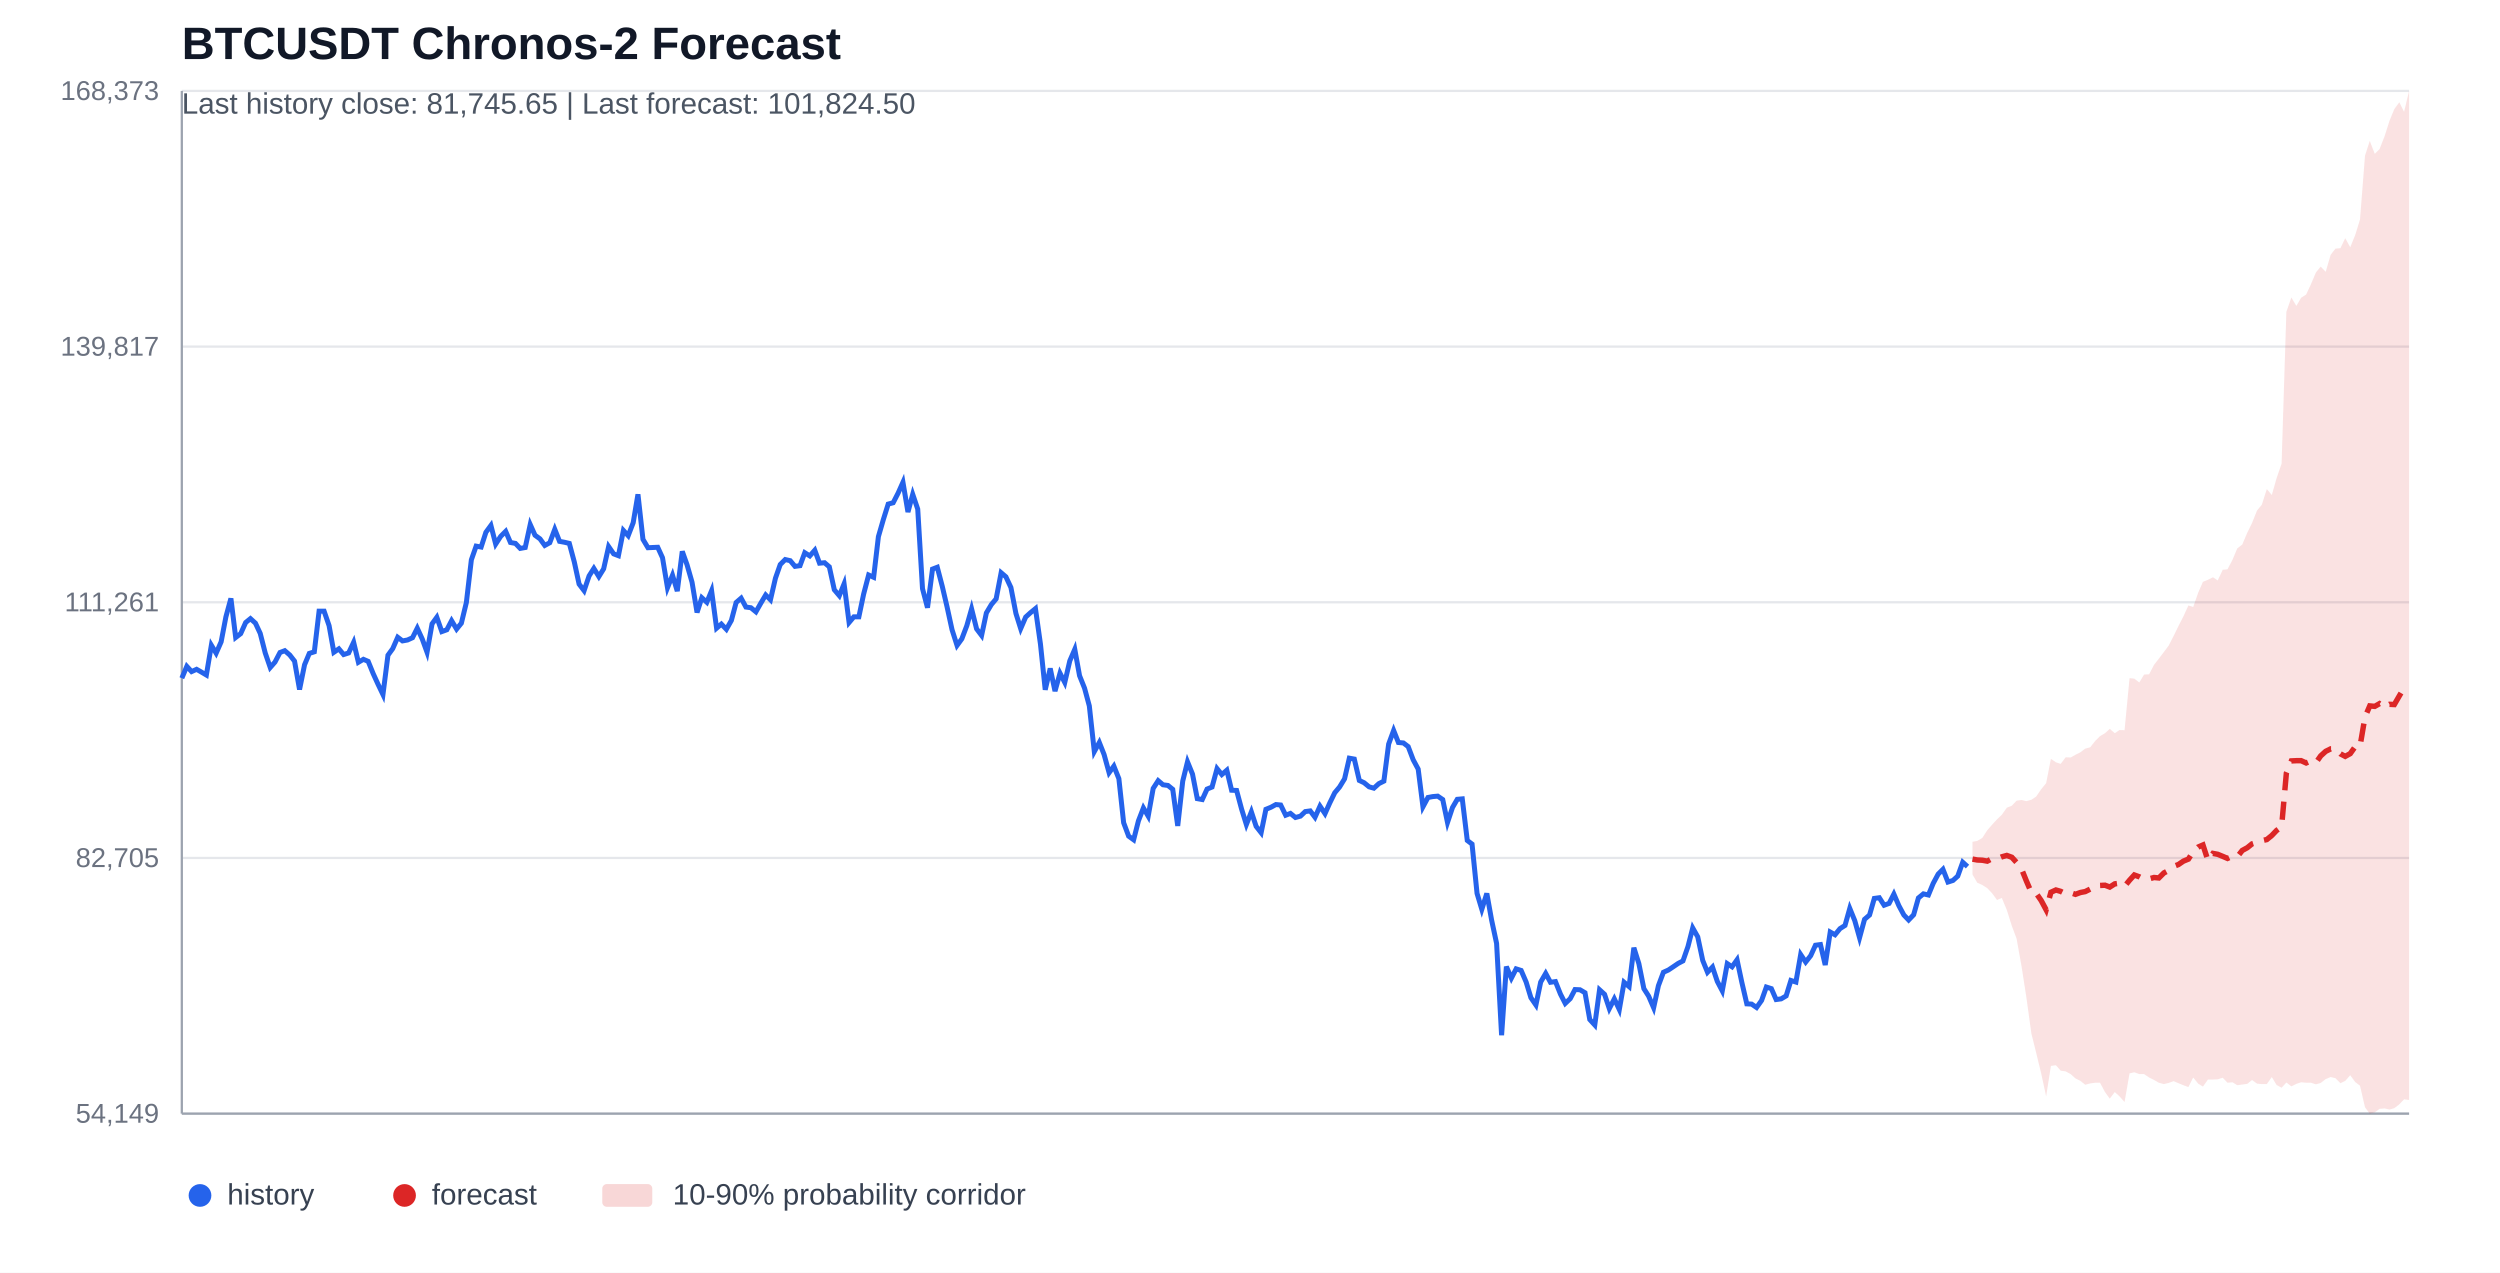
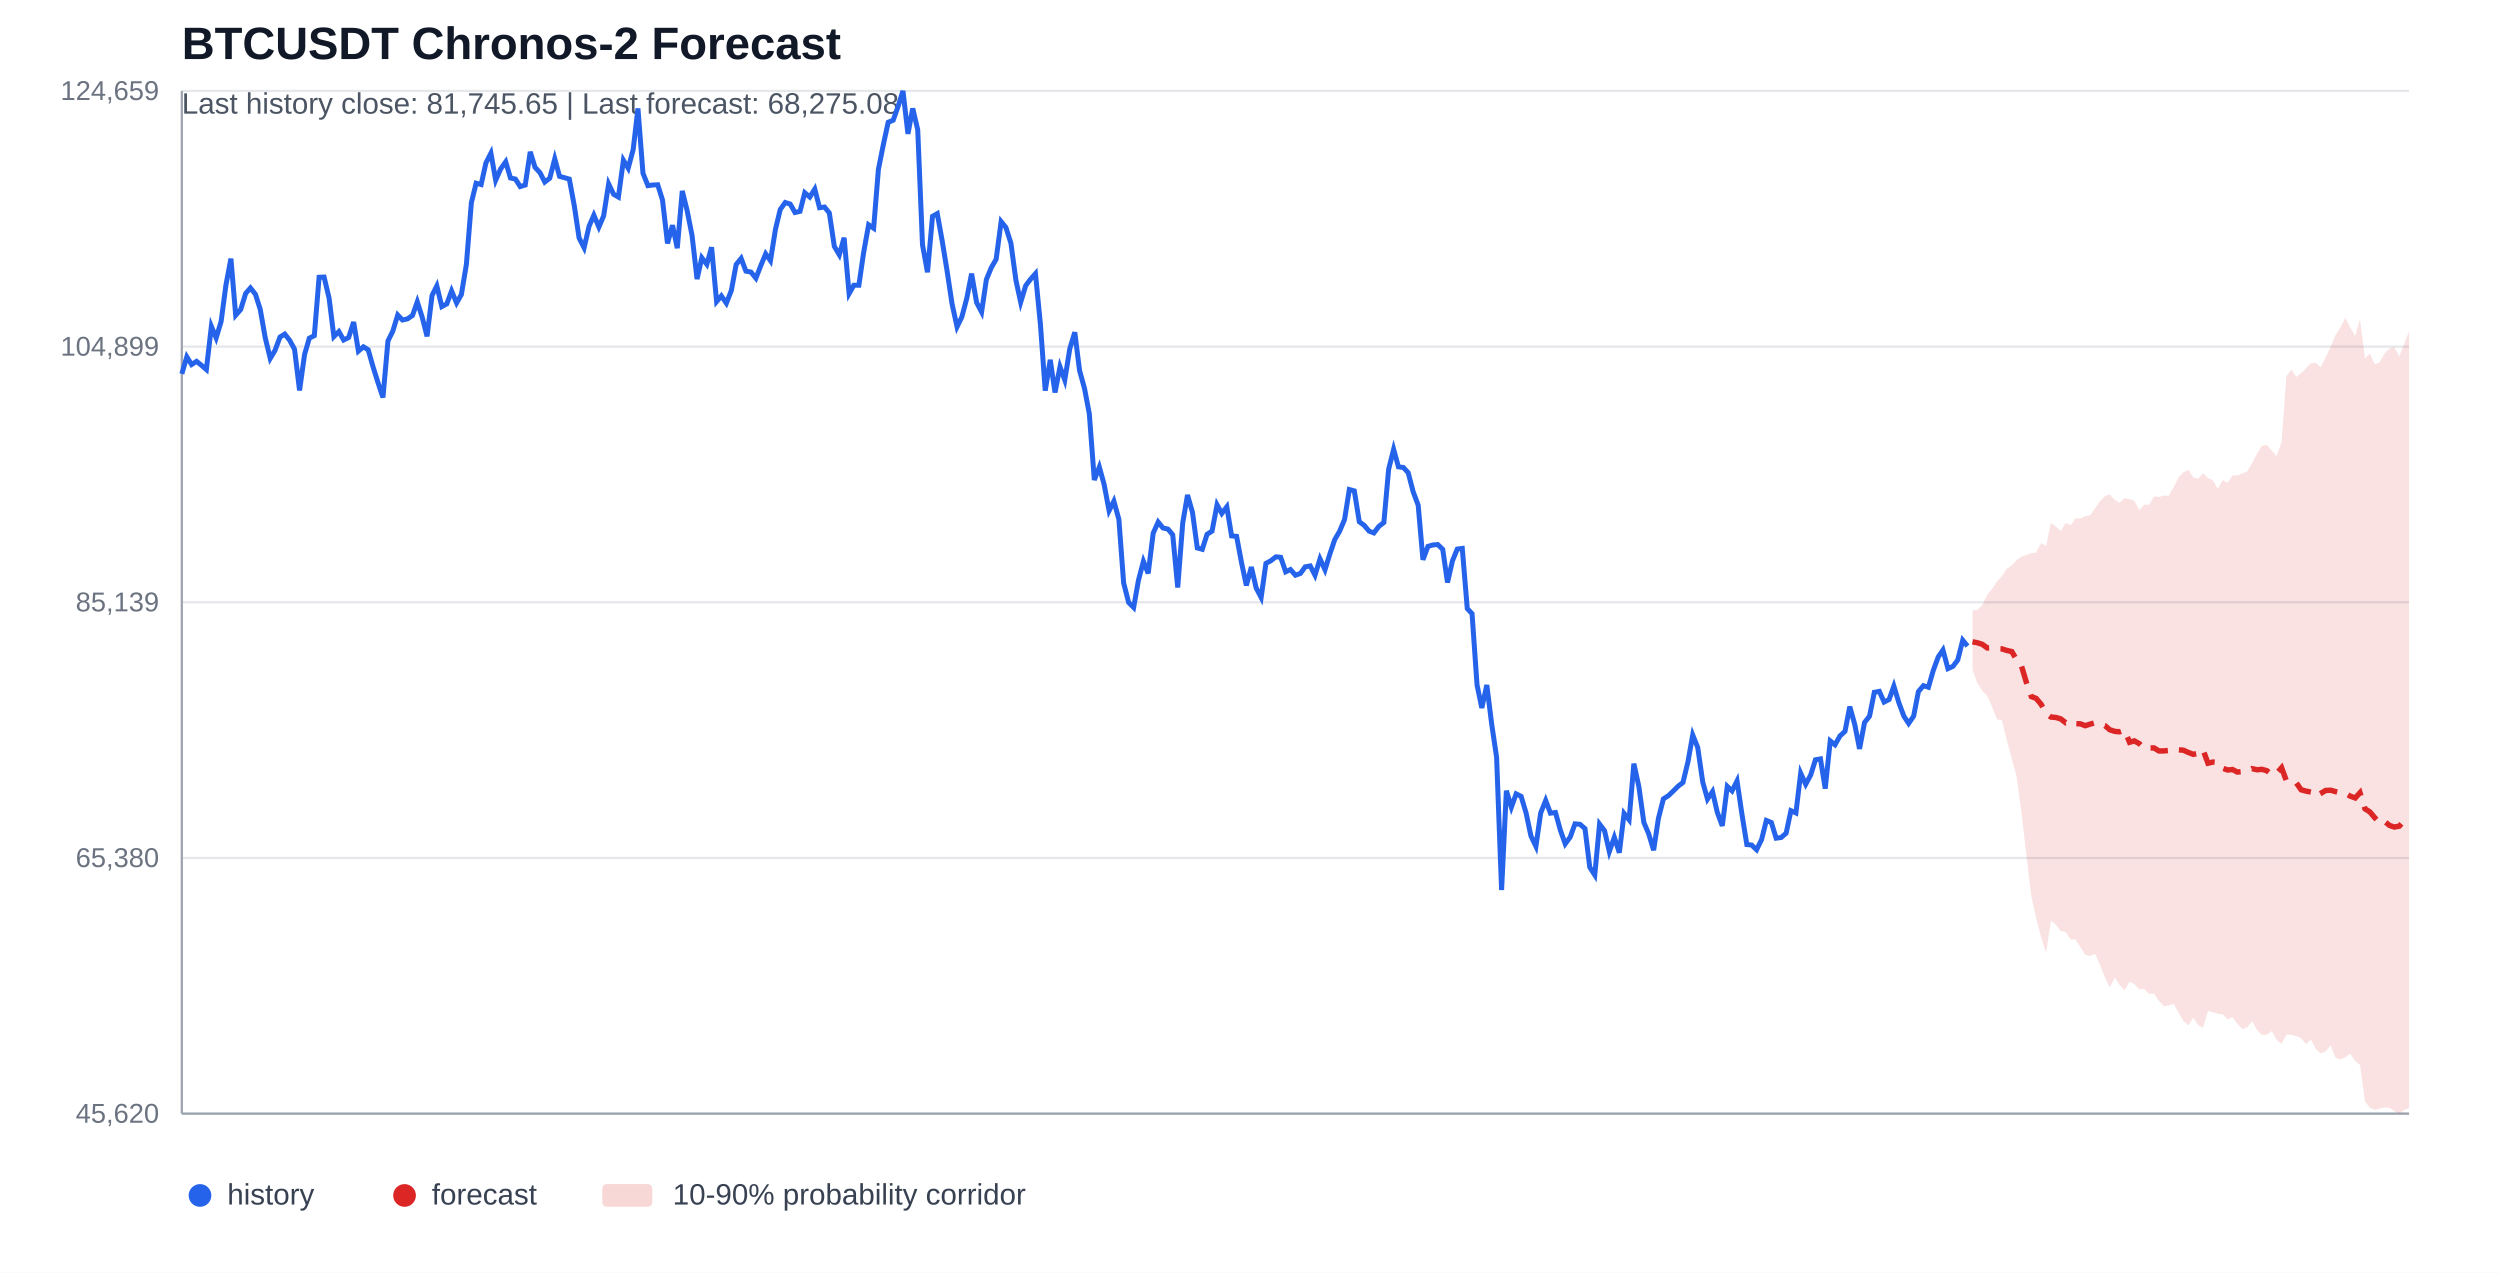
<svg xmlns="http://www.w3.org/2000/svg" width="1100" height="560" viewBox="0 0 1100 560">
  <rect width="100%" height="100%" fill="#ffffff" />
  <text x="80" y="26" font-family="Arial, sans-serif" font-size="20" font-weight="700" fill="#111827">BTCUSDT Chronos-2 Forecast</text>
-   <text x="80" y="50" font-family="Arial, sans-serif" font-size="13" fill="#4b5563">Last history close: 81,745.65 | Last forecast: 101,824.50</text>
+   <text x="80" y="50" font-family="Arial, sans-serif" font-size="13" fill="#4b5563">Last history close: 81,745.65 | Last forecast: 68,275.08</text>
  <line x1="80" y1="490.0" x2="1060" y2="490.0" stroke="#e5e7eb" stroke-width="1" />
-   <text x="70" y="494.0" text-anchor="end" font-family="Arial, sans-serif" font-size="12" fill="#6b7280">54,149</text>
+   <text x="70" y="494.0" text-anchor="end" font-family="Arial, sans-serif" font-size="12" fill="#6b7280">45,620</text>
  <line x1="80" y1="377.5" x2="1060" y2="377.5" stroke="#e5e7eb" stroke-width="1" />
-   <text x="70" y="381.5" text-anchor="end" font-family="Arial, sans-serif" font-size="12" fill="#6b7280">82,705</text>
+   <text x="70" y="381.5" text-anchor="end" font-family="Arial, sans-serif" font-size="12" fill="#6b7280">65,380</text>
  <line x1="80" y1="265.0" x2="1060" y2="265.0" stroke="#e5e7eb" stroke-width="1" />
-   <text x="70" y="269.0" text-anchor="end" font-family="Arial, sans-serif" font-size="12" fill="#6b7280">111,261</text>
+   <text x="70" y="269.0" text-anchor="end" font-family="Arial, sans-serif" font-size="12" fill="#6b7280">85,139</text>
  <line x1="80" y1="152.5" x2="1060" y2="152.5" stroke="#e5e7eb" stroke-width="1" />
-   <text x="70" y="156.5" text-anchor="end" font-family="Arial, sans-serif" font-size="12" fill="#6b7280">139,817</text>
+   <text x="70" y="156.5" text-anchor="end" font-family="Arial, sans-serif" font-size="12" fill="#6b7280">104,899</text>
  <line x1="80" y1="40.0" x2="1060" y2="40.0" stroke="#e5e7eb" stroke-width="1" />
-   <text x="70" y="44.0" text-anchor="end" font-family="Arial, sans-serif" font-size="12" fill="#6b7280">168,373</text>
+   <text x="70" y="44.0" text-anchor="end" font-family="Arial, sans-serif" font-size="12" fill="#6b7280">124,659</text>
  <line x1="80" y1="40" x2="80" y2="490" stroke="#9ca3af" stroke-width="1" />
  <line x1="80" y1="490" x2="1060" y2="490" stroke="#9ca3af" stroke-width="1" />
-   <path id="probability-corridor" d="M 867.9 370.4 L 870.0 370.0 L 872.2 368.7 L 874.4 365.3 L 876.5 362.9 L 878.7 360.5 L 880.8 358.5 L 883.0 355.4 L 885.2 354.5 L 887.3 352.3 L 889.5 352.0 L 891.6 352.5 L 893.8 351.9 L 895.9 350.5 L 898.1 347.3 L 900.3 344.6 L 902.4 333.9 L 904.6 335.4 L 906.7 336.1 L 908.9 333.2 L 911.1 333.3 L 913.2 332.1 L 915.4 331.0 L 917.5 329.4 L 919.7 328.8 L 921.9 326.0 L 924.0 323.9 L 926.2 322.6 L 928.3 320.7 L 930.5 322.6 L 932.6 321.2 L 934.8 321.3 L 937.0 298.4 L 939.1 298.6 L 941.3 300.3 L 943.4 296.8 L 945.6 296.7 L 947.8 292.5 L 949.9 289.8 L 952.1 286.9 L 954.2 284.1 L 956.4 279.8 L 958.5 275.5 L 960.7 271.2 L 962.9 266.4 L 965.0 267.1 L 967.2 260.8 L 969.3 256.0 L 971.5 255.1 L 973.7 254.0 L 975.8 255.4 L 978.0 250.7 L 980.1 250.5 L 982.3 246.3 L 984.4 241.3 L 986.6 239.6 L 988.8 234.4 L 990.9 230.1 L 993.1 224.6 L 995.2 222.1 L 997.4 215.2 L 999.6 217.8 L 1001.7 210.4 L 1003.9 204.0 L 1006.0 137.2 L 1008.2 130.9 L 1010.4 134.6 L 1012.5 131.0 L 1014.7 129.6 L 1016.8 125.1 L 1019.0 119.9 L 1021.1 117.3 L 1023.3 119.6 L 1025.5 112.1 L 1027.6 109.4 L 1029.8 109.2 L 1031.9 104.8 L 1034.1 108.8 L 1036.3 103.4 L 1038.4 96.6 L 1040.6 68.5 L 1042.7 62.0 L 1044.9 67.7 L 1047.0 65.6 L 1049.2 60.0 L 1051.4 53.1 L 1053.5 48.0 L 1055.7 45.0 L 1057.8 49.2 L 1060.0 40.0 L 1060.0 484.0 L 1057.8 483.7 L 1055.7 485.9 L 1053.5 487.6 L 1051.4 488.2 L 1049.2 487.7 L 1047.0 487.9 L 1044.9 489.4 L 1042.7 490.0 L 1040.6 487.2 L 1038.4 477.7 L 1036.3 476.1 L 1034.1 473.1 L 1031.9 475.6 L 1029.8 476.6 L 1027.6 474.4 L 1025.5 473.9 L 1023.3 474.8 L 1021.1 476.5 L 1019.0 477.1 L 1016.8 476.4 L 1014.7 476.4 L 1012.5 476.2 L 1010.4 476.9 L 1008.2 478.0 L 1006.0 476.3 L 1003.9 478.6 L 1001.7 477.4 L 999.6 473.9 L 997.4 477.0 L 995.2 477.0 L 993.1 476.8 L 990.9 475.2 L 988.8 476.9 L 986.6 477.2 L 984.4 477.5 L 982.3 476.2 L 980.1 476.4 L 978.0 474.2 L 975.8 474.9 L 973.7 475.0 L 971.5 475.0 L 969.3 478.1 L 967.2 476.8 L 965.0 474.1 L 962.9 478.3 L 960.7 477.5 L 958.5 476.6 L 956.4 475.7 L 954.2 476.5 L 952.1 477.0 L 949.9 476.4 L 947.8 475.2 L 945.6 474.1 L 943.4 472.6 L 941.3 472.6 L 939.1 471.8 L 937.0 472.3 L 934.8 484.9 L 932.6 482.4 L 930.5 480.5 L 928.3 483.4 L 926.2 480.5 L 924.0 476.4 L 921.9 476.4 L 919.7 476.7 L 917.5 477.3 L 915.4 475.6 L 913.2 474.5 L 911.1 472.6 L 908.9 471.4 L 906.7 471.1 L 904.6 468.7 L 902.4 469.0 L 900.3 482.4 L 898.1 472.2 L 895.9 463.2 L 893.8 454.7 L 891.6 438.8 L 889.5 425.3 L 887.3 413.0 L 885.2 407.4 L 883.0 400.4 L 880.8 395.1 L 878.7 396.0 L 876.5 393.0 L 874.4 390.8 L 872.2 389.4 L 870.0 388.4 L 867.9 384.8 Z" fill="#dc2626" fill-opacity="0.13" stroke="none" />
-   <path d="M 80.0 298.4 L 82.2 293.2 L 84.3 295.5 L 86.5 294.5 L 88.6 295.7 L 90.8 297.0 L 93.0 283.9 L 95.1 287.4 L 97.3 282.4 L 99.4 271.4 L 101.6 263.3 L 103.7 280.5 L 105.9 278.8 L 108.1 273.9 L 110.2 272.2 L 112.4 274.2 L 114.5 278.7 L 116.7 287.3 L 118.9 293.7 L 121.0 291.3 L 123.2 287.1 L 125.3 286.3 L 127.5 288.2 L 129.6 290.9 L 131.8 303.4 L 134.0 292.5 L 136.1 287.5 L 138.3 286.8 L 140.4 268.9 L 142.6 268.9 L 144.8 275.3 L 146.9 287.0 L 149.1 285.5 L 151.2 288.0 L 153.4 287.3 L 155.6 282.6 L 157.7 291.4 L 159.9 290.1 L 162.0 291.0 L 164.2 296.4 L 166.3 301.0 L 168.5 305.6 L 170.7 288.3 L 172.8 285.4 L 175.0 280.4 L 177.1 282.0 L 179.3 281.6 L 181.5 280.6 L 183.6 276.4 L 185.8 281.2 L 187.9 287.0 L 190.1 274.5 L 192.2 271.6 L 194.4 277.9 L 196.6 277.1 L 198.7 273.1 L 200.9 276.8 L 203.0 274.2 L 205.2 265.1 L 207.4 246.3 L 209.5 240.3 L 211.7 240.7 L 213.8 234.2 L 216.0 231.2 L 218.1 239.4 L 220.3 236.0 L 222.5 233.8 L 224.6 238.7 L 226.8 239.1 L 228.9 241.3 L 231.1 240.9 L 233.3 230.8 L 235.4 235.5 L 237.6 237.1 L 239.7 240.0 L 241.9 238.8 L 244.1 232.9 L 246.2 238.2 L 248.4 238.6 L 250.5 239.1 L 252.7 247.3 L 254.8 257.0 L 257.0 259.9 L 259.2 253.4 L 261.3 250.1 L 263.5 253.7 L 265.6 250.3 L 267.8 240.5 L 270.0 243.7 L 272.1 244.5 L 274.3 233.4 L 276.4 235.7 L 278.6 230.0 L 280.7 217.5 L 282.9 237.3 L 285.1 241.0 L 287.2 240.9 L 289.4 240.8 L 291.5 245.4 L 293.7 258.6 L 295.9 253.1 L 298.0 260.1 L 300.2 242.6 L 302.3 248.5 L 304.5 256.2 L 306.7 269.5 L 308.8 263.0 L 311.0 265.0 L 313.1 259.9 L 315.3 276.4 L 317.4 274.6 L 319.6 276.9 L 321.8 273.0 L 323.9 265.1 L 326.1 263.2 L 328.2 267.1 L 330.4 267.4 L 332.6 269.2 L 334.7 265.5 L 336.9 261.8 L 339.0 263.9 L 341.2 254.4 L 343.3 248.4 L 345.5 246.2 L 347.7 246.7 L 349.8 249.2 L 352.0 248.9 L 354.1 243.2 L 356.3 244.6 L 358.5 242.1 L 360.6 247.8 L 362.8 247.6 L 364.9 249.4 L 367.1 259.5 L 369.3 262.1 L 371.4 256.9 L 373.6 273.9 L 375.7 271.4 L 377.9 271.4 L 380.0 261.4 L 382.2 253.0 L 384.4 254.0 L 386.5 236.1 L 388.7 228.5 L 390.8 221.8 L 393.0 221.2 L 395.2 216.9 L 397.3 212.2 L 399.5 225.3 L 401.6 217.5 L 403.8 224.0 L 405.9 259.0 L 408.1 267.4 L 410.3 250.4 L 412.4 249.6 L 414.6 258.0 L 416.7 267.0 L 418.9 277.1 L 421.1 284.0 L 423.2 281.1 L 425.4 275.3 L 427.5 267.9 L 429.7 276.7 L 431.9 279.6 L 434.0 269.7 L 436.2 266.0 L 438.3 263.5 L 440.5 252.0 L 442.6 253.8 L 444.8 258.5 L 447.0 269.9 L 449.1 276.6 L 451.3 271.5 L 453.4 269.6 L 455.6 267.8 L 457.8 283.4 L 459.9 303.5 L 462.1 294.1 L 464.2 304.1 L 466.4 296.2 L 468.5 300.3 L 470.7 290.8 L 472.9 285.7 L 475.0 297.3 L 477.2 302.8 L 479.3 310.6 L 481.5 330.7 L 483.7 326.7 L 485.8 332.0 L 488.0 340.0 L 490.1 337.1 L 492.3 342.6 L 494.4 362.0 L 496.6 367.9 L 498.8 369.5 L 500.9 361.2 L 503.1 355.5 L 505.2 359.1 L 507.4 346.9 L 509.6 343.5 L 511.7 345.3 L 513.9 345.6 L 516.0 347.3 L 518.2 363.4 L 520.4 343.7 L 522.5 335.2 L 524.7 340.6 L 526.8 351.4 L 529.0 351.8 L 531.1 347.2 L 533.3 346.3 L 535.5 338.2 L 537.6 340.8 L 539.8 338.9 L 541.9 347.7 L 544.1 347.8 L 546.3 356.0 L 548.4 362.8 L 550.6 357.2 L 552.7 363.6 L 554.9 366.4 L 557.0 356.1 L 559.2 355.2 L 561.4 354.0 L 563.5 354.2 L 565.7 358.7 L 567.8 357.9 L 570.0 359.7 L 572.2 359.1 L 574.3 357.1 L 576.5 356.8 L 578.6 359.6 L 580.8 354.7 L 583.0 358.0 L 585.1 353.3 L 587.3 348.8 L 589.4 346.3 L 591.6 342.7 L 593.7 333.6 L 595.9 334.0 L 598.1 343.4 L 600.2 344.4 L 602.4 346.2 L 604.5 346.8 L 606.7 344.8 L 608.9 343.7 L 611.0 327.4 L 613.2 321.4 L 615.3 326.7 L 617.5 326.9 L 619.6 328.5 L 621.8 334.3 L 624.0 338.4 L 626.1 355.0 L 628.3 350.9 L 630.4 350.5 L 632.6 350.3 L 634.8 351.8 L 636.9 361.9 L 639.1 355.3 L 641.2 351.7 L 643.4 351.5 L 645.6 369.8 L 647.7 371.4 L 649.9 393.1 L 652.0 400.1 L 654.2 393.1 L 656.3 404.8 L 658.5 415.1 L 660.7 455.5 L 662.8 425.3 L 665.0 430.4 L 667.1 426.3 L 669.3 427.0 L 671.5 432.1 L 673.6 439.0 L 675.8 442.2 L 677.9 432.1 L 680.1 428.3 L 682.2 432.2 L 684.4 431.9 L 686.6 437.4 L 688.7 441.5 L 690.9 439.4 L 693.0 435.4 L 695.2 435.5 L 697.4 436.8 L 699.5 448.6 L 701.7 451.0 L 703.8 435.5 L 706.0 437.5 L 708.1 443.8 L 710.3 439.5 L 712.5 444.2 L 714.6 432.2 L 716.8 434.1 L 718.9 417.0 L 721.1 424.0 L 723.3 435.0 L 725.4 438.3 L 727.6 443.4 L 729.7 433.7 L 731.9 427.8 L 734.1 426.8 L 736.2 425.4 L 738.4 423.9 L 740.5 422.8 L 742.7 416.5 L 744.8 408.3 L 747.0 412.2 L 749.2 422.6 L 751.3 427.8 L 753.5 425.5 L 755.6 431.8 L 757.8 436.0 L 760.0 424.0 L 762.1 425.4 L 764.3 422.3 L 766.4 432.2 L 768.6 441.7 L 770.7 441.8 L 772.9 443.3 L 775.1 440.2 L 777.2 434.3 L 779.4 435.0 L 781.5 439.8 L 783.7 439.5 L 785.9 438.2 L 788.0 431.4 L 790.2 432.1 L 792.3 420.0 L 794.5 423.3 L 796.7 420.5 L 798.8 415.9 L 801.0 415.6 L 803.1 424.6 L 805.3 410.1 L 807.4 411.3 L 809.6 408.6 L 811.8 407.2 L 813.9 399.7 L 816.1 405.1 L 818.2 412.6 L 820.4 404.5 L 822.6 402.6 L 824.7 395.3 L 826.9 395.0 L 829.0 398.3 L 831.2 397.5 L 833.3 393.4 L 835.5 398.5 L 837.7 402.6 L 839.8 404.8 L 842.0 402.5 L 844.1 395.1 L 846.3 393.3 L 848.5 393.8 L 850.6 388.7 L 852.8 384.6 L 854.9 382.5 L 857.1 388.1 L 859.3 387.4 L 861.4 385.5 L 863.6 379.4 L 865.7 381.3" fill="none" stroke="#2563eb" stroke-width="2.2" />
-   <path d="M 867.9 378.0 L 870.0 378.4 L 872.2 378.5 L 874.4 378.9 L 876.5 377.8 L 878.7 377.9 L 880.8 377.0 L 883.0 376.4 L 885.2 377.2 L 887.3 379.5 L 889.5 382.4 L 891.6 387.6 L 893.8 392.7 L 895.9 393.0 L 898.1 396.2 L 900.3 400.3 L 902.4 392.6 L 904.6 391.6 L 906.7 392.2 L 908.9 393.3 L 911.1 392.8 L 913.2 393.5 L 915.4 392.7 L 917.5 392.3 L 919.7 391.2 L 921.9 389.5 L 924.0 389.6 L 926.2 389.5 L 928.3 390.3 L 930.5 388.9 L 932.6 388.6 L 934.8 390.0 L 937.0 387.3 L 939.1 385.0 L 941.3 385.8 L 943.4 386.9 L 945.6 386.7 L 947.8 386.1 L 949.9 386.3 L 952.1 384.1 L 954.2 383.0 L 956.4 381.2 L 958.5 380.4 L 960.7 378.9 L 962.9 378.0 L 965.0 374.7 L 967.2 372.7 L 969.3 371.8 L 971.5 378.6 L 973.7 375.5 L 975.8 375.9 L 978.0 376.8 L 980.1 377.7 L 982.3 376.7 L 984.4 377.0 L 986.6 374.2 L 988.8 373.0 L 990.9 371.3 L 993.1 370.6 L 995.2 369.9 L 997.4 369.4 L 999.6 367.6 L 1001.7 365.4 L 1003.9 363.8 L 1006.0 340.2 L 1008.2 334.8 L 1010.4 334.7 L 1012.5 334.7 L 1014.7 335.7 L 1016.8 334.8 L 1019.0 335.6 L 1021.1 332.6 L 1023.3 330.6 L 1025.5 329.5 L 1027.6 329.5 L 1029.8 331.7 L 1031.9 332.8 L 1034.1 331.6 L 1036.3 328.5 L 1038.4 328.4 L 1040.6 315.5 L 1042.7 310.6 L 1044.9 310.8 L 1047.0 309.6 L 1049.2 311.1 L 1051.4 309.9 L 1053.5 310.0 L 1055.7 306.2 L 1057.8 302.6 L 1060.0 302.2" fill="none" stroke="#dc2626" stroke-width="2.4" stroke-dasharray="8 5" />
+   <path id="probability-corridor" d="M 867.9 268.6 L 870.0 268.4 L 872.2 266.3 L 874.4 261.7 L 876.5 259.1 L 878.7 255.8 L 880.8 253.5 L 883.0 250.2 L 885.2 248.8 L 887.3 246.4 L 889.5 244.9 L 891.6 244.2 L 893.8 243.4 L 895.9 243.1 L 898.1 238.9 L 900.3 240.3 L 902.4 230.0 L 904.6 231.7 L 906.7 233.6 L 908.9 230.1 L 911.1 231.1 L 913.2 228.1 L 915.4 228.2 L 917.5 227.1 L 919.7 226.7 L 921.9 223.6 L 924.0 220.5 L 926.2 218.3 L 928.3 217.5 L 930.5 220.0 L 932.6 221.2 L 934.8 219.2 L 937.0 219.6 L 939.1 220.3 L 941.3 224.5 L 943.4 222.1 L 945.6 222.1 L 947.8 218.4 L 949.9 218.7 L 952.1 218.0 L 954.2 218.2 L 956.4 214.4 L 958.5 210.2 L 960.7 207.8 L 962.9 206.7 L 965.0 210.0 L 967.2 210.7 L 969.3 208.2 L 971.5 210.3 L 973.7 211.3 L 975.8 215.1 L 978.0 211.2 L 980.1 212.5 L 982.3 209.2 L 984.4 209.2 L 986.6 208.3 L 988.8 207.4 L 990.9 203.8 L 993.1 199.7 L 995.2 196.1 L 997.4 195.8 L 999.6 198.3 L 1001.7 200.7 L 1003.9 194.5 L 1006.0 165.5 L 1008.2 162.7 L 1010.4 165.8 L 1012.5 164.2 L 1014.7 161.9 L 1016.8 159.8 L 1019.0 159.7 L 1021.1 161.6 L 1023.3 157.3 L 1025.5 152.6 L 1027.6 147.5 L 1029.8 144.1 L 1031.9 139.8 L 1034.1 144.1 L 1036.3 147.9 L 1038.4 140.4 L 1040.6 157.8 L 1042.7 155.5 L 1044.9 160.3 L 1047.0 159.5 L 1049.2 155.5 L 1051.4 153.3 L 1053.5 152.7 L 1055.7 156.8 L 1057.8 151.4 L 1060.0 145.8 L 1060.0 487.6 L 1057.8 488.4 L 1055.7 490.0 L 1053.5 488.9 L 1051.4 487.4 L 1049.2 487.3 L 1047.0 487.8 L 1044.9 488.4 L 1042.7 487.3 L 1040.6 484.7 L 1038.4 468.6 L 1036.3 466.9 L 1034.1 463.6 L 1031.9 465.2 L 1029.8 466.2 L 1027.6 465.4 L 1025.5 460.0 L 1023.3 462.6 L 1021.1 463.5 L 1019.0 461.6 L 1016.8 457.4 L 1014.7 459.4 L 1012.5 456.8 L 1010.4 455.9 L 1008.2 455.3 L 1006.0 455.2 L 1003.9 459.3 L 1001.7 457.6 L 999.6 453.7 L 997.4 455.3 L 995.2 455.3 L 993.1 453.2 L 990.9 449.3 L 988.8 452.0 L 986.6 452.8 L 984.4 450.5 L 982.3 447.6 L 980.1 448.5 L 978.0 446.3 L 975.8 446.1 L 973.7 445.4 L 971.5 444.9 L 969.3 452.3 L 967.2 451.0 L 965.0 447.8 L 962.9 451.2 L 960.7 449.2 L 958.5 445.4 L 956.4 441.7 L 954.2 442.4 L 952.1 442.7 L 949.9 440.4 L 947.8 437.2 L 945.6 437.3 L 943.4 435.1 L 941.3 435.3 L 939.1 433.0 L 937.0 432.0 L 934.8 435.6 L 932.6 433.4 L 930.5 430.1 L 928.3 434.5 L 926.2 430.1 L 924.0 424.6 L 921.9 419.7 L 919.7 420.6 L 917.5 420.1 L 915.4 416.8 L 913.2 413.4 L 911.1 413.4 L 908.9 410.1 L 906.7 409.7 L 904.6 406.9 L 902.4 405.1 L 900.3 419.2 L 898.1 412.5 L 895.9 404.0 L 893.8 394.5 L 891.6 376.2 L 889.5 358.0 L 887.3 341.7 L 885.2 333.9 L 883.0 325.6 L 880.8 316.8 L 878.7 316.6 L 876.5 311.0 L 874.4 306.2 L 872.2 303.9 L 870.0 300.5 L 867.9 294.6 Z" fill="#dc2626" fill-opacity="0.13" stroke="none" />
+   <path d="M 80.0 164.5 L 82.2 157.0 L 84.3 160.4 L 86.5 159.0 L 88.6 160.7 L 90.8 162.6 L 93.0 143.6 L 95.1 148.7 L 97.3 141.4 L 99.4 125.5 L 101.6 113.8 L 103.7 138.7 L 105.9 136.2 L 108.1 129.1 L 110.2 126.7 L 112.4 129.5 L 114.5 136.1 L 116.7 148.6 L 118.9 157.7 L 121.0 154.2 L 123.2 148.3 L 125.3 147.0 L 127.5 149.8 L 129.6 153.7 L 131.8 171.8 L 134.0 156.0 L 136.1 148.8 L 138.3 147.7 L 140.4 122.0 L 142.6 121.9 L 144.8 131.2 L 146.9 148.1 L 149.1 145.9 L 151.2 149.6 L 153.4 148.5 L 155.6 141.7 L 157.7 154.5 L 159.9 152.6 L 162.0 153.9 L 164.2 161.6 L 166.3 168.3 L 168.5 174.9 L 170.7 150.0 L 172.8 145.8 L 175.0 138.6 L 177.1 140.8 L 179.3 140.3 L 181.5 138.8 L 183.6 132.8 L 185.8 139.7 L 187.9 148.0 L 190.1 130.0 L 192.2 125.8 L 194.4 134.9 L 196.6 133.7 L 198.7 128.0 L 200.9 133.3 L 203.0 129.6 L 205.2 116.4 L 207.4 89.2 L 209.5 80.6 L 211.7 81.2 L 213.8 71.7 L 216.0 67.4 L 218.1 79.3 L 220.3 74.3 L 222.5 71.2 L 224.6 78.3 L 226.8 78.8 L 228.9 82.1 L 231.1 81.4 L 233.3 66.8 L 235.4 73.6 L 237.6 76.0 L 239.7 80.1 L 241.9 78.4 L 244.1 69.9 L 246.2 77.6 L 248.4 78.2 L 250.5 78.8 L 252.7 90.6 L 254.8 104.7 L 257.0 109.0 L 259.2 99.5 L 261.3 94.7 L 263.5 99.9 L 265.6 95.0 L 267.8 80.9 L 270.0 85.5 L 272.1 86.7 L 274.3 70.5 L 276.4 74.0 L 278.6 65.8 L 280.7 47.7 L 282.9 76.2 L 285.1 81.7 L 287.2 81.4 L 289.4 81.3 L 291.5 88.0 L 293.7 107.1 L 295.9 99.1 L 298.0 109.2 L 300.2 84.0 L 302.3 92.5 L 304.5 103.6 L 306.7 122.8 L 308.8 113.4 L 311.0 116.3 L 313.1 108.8 L 315.3 132.7 L 317.4 130.2 L 319.6 133.4 L 321.8 127.8 L 323.9 116.4 L 326.1 113.7 L 328.2 119.3 L 330.4 119.7 L 332.6 122.4 L 334.7 117.0 L 336.9 111.7 L 339.0 114.7 L 341.2 100.9 L 343.3 92.2 L 345.5 89.1 L 347.7 89.8 L 349.8 93.5 L 352.0 93.0 L 354.1 84.8 L 356.3 86.7 L 358.5 83.2 L 360.6 91.4 L 362.8 91.1 L 364.9 93.7 L 367.1 108.4 L 369.3 112.1 L 371.4 104.6 L 373.6 129.2 L 375.7 125.5 L 377.9 125.5 L 380.0 111.1 L 382.2 98.9 L 384.4 100.4 L 386.5 74.5 L 388.7 63.5 L 390.8 53.8 L 393.0 52.9 L 395.2 46.7 L 397.3 40.0 L 399.5 58.9 L 401.6 47.7 L 403.8 57.1 L 405.9 107.7 L 408.1 119.8 L 410.3 95.2 L 412.4 94.0 L 414.6 106.2 L 416.7 119.1 L 418.9 133.7 L 421.1 143.8 L 423.2 139.5 L 425.4 131.2 L 427.5 120.4 L 429.7 133.1 L 431.9 137.3 L 434.0 123.0 L 436.2 117.7 L 438.3 114.1 L 440.5 97.5 L 442.6 100.1 L 444.8 107.0 L 447.0 123.3 L 449.1 133.0 L 451.3 125.7 L 453.4 122.9 L 455.6 120.4 L 457.8 142.9 L 459.9 171.9 L 462.1 158.3 L 464.2 172.7 L 466.4 161.4 L 468.5 167.2 L 470.7 153.5 L 472.9 146.2 L 475.0 163.0 L 477.2 171.0 L 479.3 182.1 L 481.5 211.2 L 483.7 205.5 L 485.8 213.1 L 488.0 224.7 L 490.1 220.5 L 492.3 228.5 L 494.4 256.5 L 496.6 265.1 L 498.8 267.3 L 500.9 255.4 L 503.1 247.0 L 505.2 252.3 L 507.4 234.6 L 509.6 229.7 L 511.7 232.3 L 513.9 232.8 L 516.0 235.3 L 518.2 258.5 L 520.4 230.1 L 522.5 217.8 L 524.7 225.5 L 526.8 241.1 L 529.0 241.7 L 531.1 235.1 L 533.3 233.7 L 535.5 222.1 L 537.6 225.9 L 539.8 223.0 L 541.9 235.8 L 544.1 236.0 L 546.3 247.7 L 548.4 257.6 L 550.6 249.5 L 552.7 258.7 L 554.9 262.9 L 557.0 247.9 L 559.2 246.7 L 561.4 245.0 L 563.5 245.2 L 565.7 251.6 L 567.8 250.6 L 570.0 253.1 L 572.2 252.3 L 574.3 249.4 L 576.5 249.0 L 578.6 253.1 L 580.8 245.9 L 583.0 250.7 L 585.1 243.9 L 587.3 237.4 L 589.4 233.8 L 591.6 228.6 L 593.7 215.4 L 595.9 216.0 L 598.1 229.6 L 600.2 231.1 L 602.4 233.7 L 604.5 234.5 L 606.7 231.6 L 608.9 229.9 L 611.0 206.5 L 613.2 197.7 L 615.3 205.4 L 617.5 205.7 L 619.6 208.0 L 621.8 216.4 L 624.0 222.3 L 626.1 246.3 L 628.3 240.4 L 630.4 239.8 L 632.6 239.6 L 634.8 241.7 L 636.9 256.3 L 639.1 246.7 L 641.2 241.6 L 643.4 241.3 L 645.6 267.8 L 647.7 270.0 L 649.9 301.4 L 652.0 311.5 L 654.2 301.4 L 656.3 318.3 L 658.5 333.2 L 660.7 391.6 L 662.8 347.9 L 665.0 355.2 L 667.1 349.3 L 669.3 350.4 L 671.5 357.8 L 673.6 367.8 L 675.8 372.4 L 677.9 357.7 L 680.1 352.2 L 682.2 357.8 L 684.4 357.5 L 686.6 365.4 L 688.7 371.3 L 690.9 368.3 L 693.0 362.5 L 695.2 362.7 L 697.4 364.6 L 699.5 381.6 L 701.7 385.0 L 703.8 362.6 L 706.0 365.5 L 708.1 374.7 L 710.3 368.4 L 712.5 375.2 L 714.6 357.9 L 716.8 360.7 L 718.9 336.0 L 721.1 346.1 L 723.3 361.9 L 725.4 366.8 L 727.6 374.1 L 729.7 360.1 L 731.9 351.5 L 734.1 350.1 L 736.2 348.1 L 738.4 345.9 L 740.5 344.3 L 742.7 335.2 L 744.8 323.4 L 747.0 328.9 L 749.2 344.1 L 751.3 351.6 L 753.5 348.3 L 755.6 357.4 L 757.8 363.4 L 760.0 346.0 L 762.1 348.0 L 764.3 343.6 L 766.4 357.9 L 768.6 371.6 L 770.7 371.8 L 772.9 373.9 L 775.1 369.4 L 777.2 361.0 L 779.4 361.9 L 781.5 368.8 L 783.7 368.5 L 785.9 366.6 L 788.0 356.7 L 790.2 357.7 L 792.3 340.2 L 794.5 345.1 L 796.7 341.0 L 798.8 334.3 L 801.0 333.9 L 803.1 347.0 L 805.3 326.0 L 807.4 327.7 L 809.6 323.8 L 811.8 321.8 L 813.9 310.9 L 816.1 318.8 L 818.2 329.5 L 820.4 317.9 L 822.6 315.1 L 824.7 304.6 L 826.9 304.2 L 829.0 308.9 L 831.2 307.8 L 833.3 301.9 L 835.5 309.2 L 837.7 315.1 L 839.8 318.3 L 842.0 315.1 L 844.1 304.3 L 846.3 301.7 L 848.5 302.4 L 850.6 295.1 L 852.8 289.1 L 854.9 286.0 L 857.1 294.2 L 859.3 293.2 L 861.4 290.4 L 863.6 281.7 L 865.7 284.3" fill="none" stroke="#2563eb" stroke-width="2.2" />
+   <path d="M 867.9 282.4 L 870.0 282.8 L 872.2 283.5 L 874.4 285.1 L 876.5 285.0 L 878.7 285.4 L 880.8 285.5 L 883.0 286.2 L 885.2 286.7 L 887.3 290.3 L 889.5 293.2 L 891.6 300.2 L 893.8 306.5 L 895.9 307.3 L 898.1 309.9 L 900.3 313.9 L 902.4 315.5 L 904.6 315.7 L 906.7 316.3 L 908.9 318.0 L 911.1 317.4 L 913.2 318.4 L 915.4 318.5 L 917.5 319.3 L 919.7 318.6 L 921.9 318.0 L 924.0 318.7 L 926.2 319.3 L 928.3 321.1 L 930.5 321.8 L 932.6 322.0 L 934.8 321.2 L 937.0 326.6 L 939.1 326.0 L 941.3 327.2 L 943.4 329.3 L 945.6 329.1 L 947.8 329.1 L 949.9 330.4 L 952.1 330.4 L 954.2 330.2 L 956.4 329.5 L 958.5 329.9 L 960.7 330.1 L 962.9 331.1 L 965.0 331.9 L 967.2 331.5 L 969.3 329.8 L 971.5 335.8 L 973.7 335.3 L 975.8 335.5 L 978.0 338.0 L 980.1 338.8 L 982.3 338.6 L 984.4 339.7 L 986.6 339.5 L 988.8 339.1 L 990.9 338.2 L 993.1 338.7 L 995.2 338.5 L 997.4 339.1 L 999.6 340.9 L 1001.7 340.3 L 1003.9 337.8 L 1006.0 343.5 L 1008.2 343.5 L 1010.4 344.5 L 1012.5 347.5 L 1014.7 348.1 L 1016.8 348.5 L 1019.0 350.3 L 1021.1 349.1 L 1023.3 347.8 L 1025.5 347.7 L 1027.6 348.3 L 1029.8 348.8 L 1031.9 349.0 L 1034.1 350.3 L 1036.3 351.1 L 1038.4 348.8 L 1040.6 355.9 L 1042.7 357.2 L 1044.9 359.8 L 1047.0 362.1 L 1049.2 361.4 L 1051.4 363.2 L 1053.5 363.9 L 1055.7 363.5 L 1057.8 361.1 L 1060.0 361.0" fill="none" stroke="#dc2626" stroke-width="2.4" stroke-dasharray="8 5" />
  <circle cx="88" cy="526" r="5" fill="#2563eb" />
  <text x="100" y="530" font-family="Arial, sans-serif" font-size="13" fill="#374151">history</text>
  <circle cx="178" cy="526" r="5" fill="#dc2626" />
  <text x="190" y="530" font-family="Arial, sans-serif" font-size="13" fill="#374151">forecast</text>
  <rect x="265" y="521" width="22" height="10" rx="2" fill="#dc2626" fill-opacity="0.18" />
  <text x="296" y="530" font-family="Arial, sans-serif" font-size="13" fill="#374151">10-90% probability corridor</text>
</svg>
